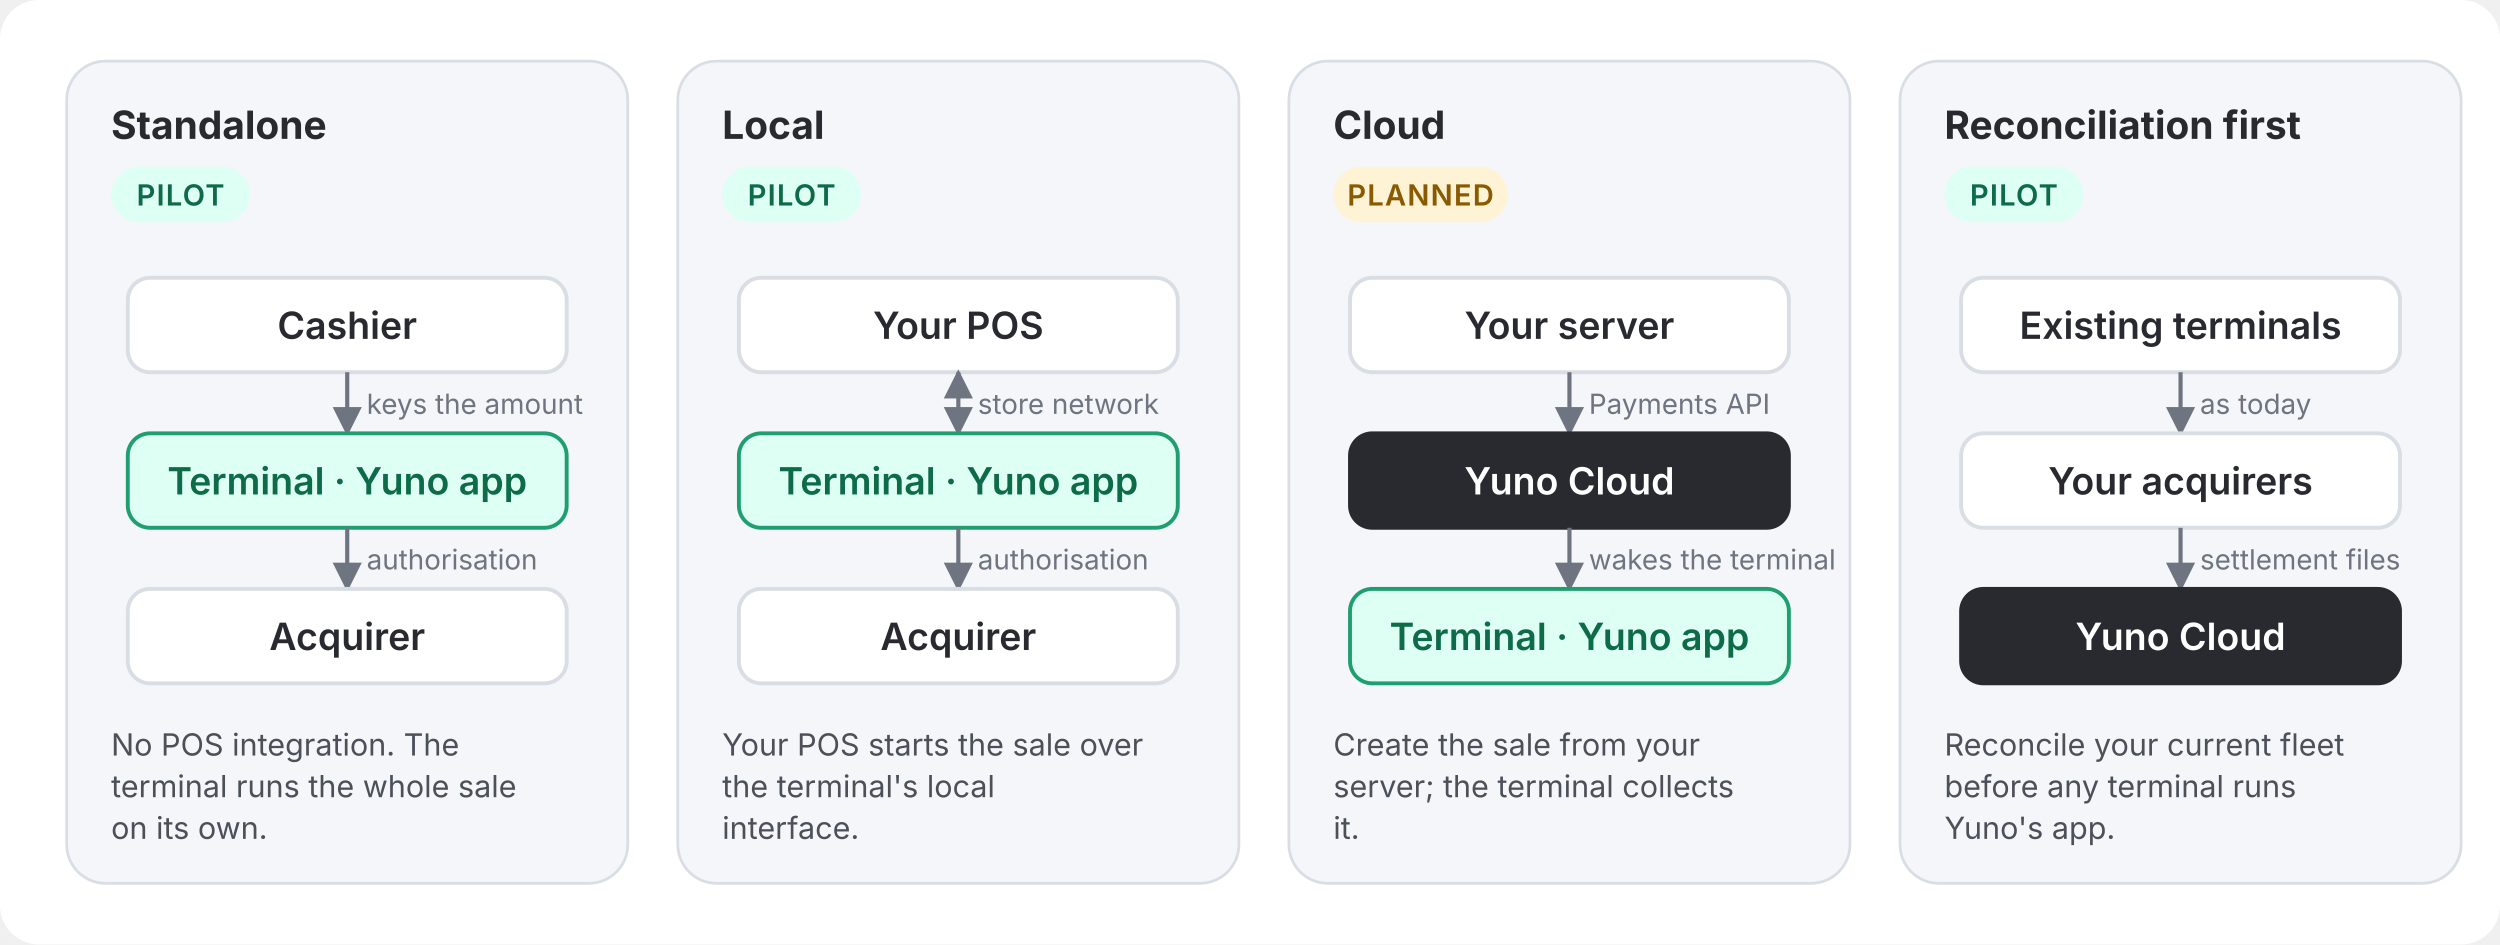
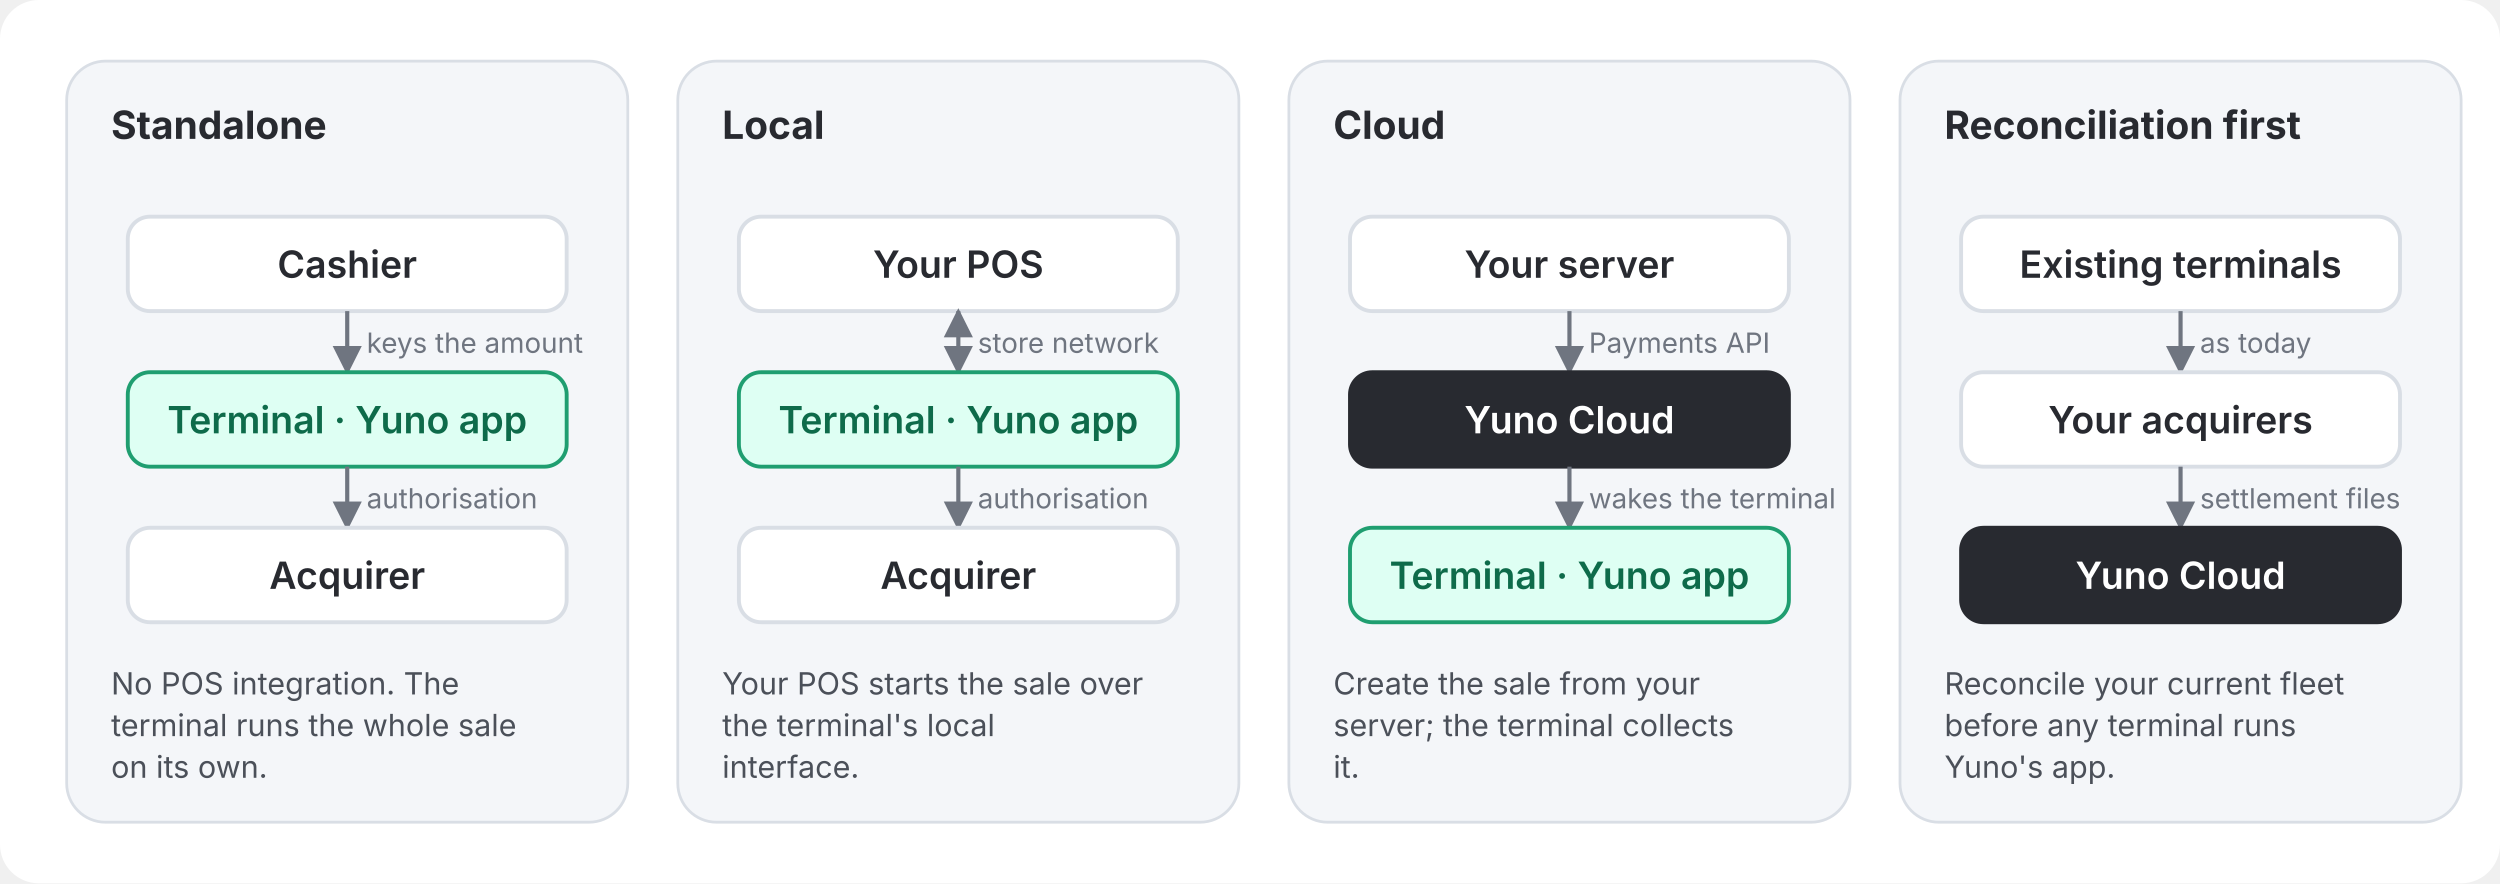
- <svg xmlns="http://www.w3.org/2000/svg" viewBox="0 0 900 340" width="900" height="340" role="img" aria-label="Integration types for in-person payments" font-family="Inter, 'Helvetica Neue', Arial, sans-serif">
+ <svg xmlns="http://www.w3.org/2000/svg" viewBox="0 0 900 318" width="900" height="318" role="img" aria-label="Integration types for in-person payments" font-family="Inter, 'Helvetica Neue', Arial, sans-serif">
  <defs>
    <marker id="a" viewBox="0 0 10 10" refX="9" refY="5" markerWidth="7" markerHeight="7" orient="auto-start-reverse">
      <path d="M0 0L10 5 0 10z" fill="#6F7580" />
    </marker>
    <marker id="ag" viewBox="0 0 10 10" refX="9" refY="5" markerWidth="7" markerHeight="7" orient="auto-start-reverse">
      <path d="M0 0L10 5 0 10z" fill="#1F9E70" />
    </marker>
    <marker id="ad" viewBox="0 0 10 10" refX="9" refY="5" markerWidth="7" markerHeight="7" orient="auto-start-reverse">
      <path d="M0 0L10 5 0 10z" fill="#282A30" />
    </marker>
  </defs>
-   <rect x="0" y="0" width="900" height="340" rx="14" fill="#FFFFFF" />
-   <rect x="24" y="22" width="202" height="296" rx="14" fill="#F4F6F9" stroke="#D9DEE5" />
+   <rect x="0" y="0" width="900" height="318" rx="14" fill="#FFFFFF" />
+   <rect x="24" y="22" width="202" height="274" rx="14" fill="#F4F6F9" stroke="#D9DEE5" />
  <text x="40" y="50" font-size="14" font-weight="700" fill="#282A30">Standalone</text>
-   <rect x="40" y="60" width="50.0" height="20" rx="10" fill="#DEFFF3" />
-   <text x="65.0" y="74" text-anchor="middle" font-size="10.5" font-weight="600" fill="#0E6B4A" letter-spacing=".04em">PILOT</text>
-   <rect x="46" y="100" width="158" height="34" rx="8" fill="#FFFFFF" stroke="#D9DEE5" stroke-width="1.4" />
-   <text x="125.0" y="122.0" text-anchor="middle" font-size="13.5" font-weight="600" fill="#282A30">Cashier</text>
-   <line x1="125.0" y1="134" x2="125.0" y2="156" stroke="#6F7580" stroke-width="1.5" marker-end="url(#a)" />
-   <text x="132.0" y="149" font-size="10" fill="#6F7580">keys the amount</text>
-   <rect x="46" y="156" width="158" height="34" rx="8" fill="#DEFFF3" stroke="#1F9E70" stroke-width="1.4" />
-   <text x="125.0" y="178.0" text-anchor="middle" font-size="13.5" font-weight="600" fill="#0E6B4A">Terminal · Yuno app</text>
-   <line x1="125.0" y1="190" x2="125.0" y2="212" stroke="#6F7580" stroke-width="1.5" marker-end="url(#a)" />
-   <text x="132.0" y="205" font-size="10" fill="#6F7580">authorisation</text>
-   <rect x="46" y="212" width="158" height="34" rx="8" fill="#FFFFFF" stroke="#D9DEE5" stroke-width="1.4" />
-   <text x="125.0" y="234.0" text-anchor="middle" font-size="13.5" font-weight="600" fill="#282A30">Acquirer</text>
-   <text x="40" y="272" font-size="11" fill="#4B5059">No POS integration. The</text>
-   <text x="40" y="287" font-size="11" fill="#4B5059">terminal runs the whole sale</text>
-   <text x="40" y="302" font-size="11" fill="#4B5059">on its own.</text>
-   <rect x="244" y="22" width="202" height="296" rx="14" fill="#F4F6F9" stroke="#D9DEE5" />
+   <rect x="46" y="78" width="158" height="34" rx="8" fill="#FFFFFF" stroke="#D9DEE5" stroke-width="1.4" />
+   <text x="125.0" y="100.0" text-anchor="middle" font-size="13.5" font-weight="600" fill="#282A30">Cashier</text>
+   <line x1="125.0" y1="112" x2="125.0" y2="134" stroke="#6F7580" stroke-width="1.5" marker-end="url(#a)" />
+   <text x="132.0" y="127" font-size="10" fill="#6F7580">keys the amount</text>
+   <rect x="46" y="134" width="158" height="34" rx="8" fill="#DEFFF3" stroke="#1F9E70" stroke-width="1.4" />
+   <text x="125.0" y="156.0" text-anchor="middle" font-size="13.5" font-weight="600" fill="#0E6B4A">Terminal · Yuno app</text>
+   <line x1="125.0" y1="168" x2="125.0" y2="190" stroke="#6F7580" stroke-width="1.5" marker-end="url(#a)" />
+   <text x="132.0" y="183" font-size="10" fill="#6F7580">authorisation</text>
+   <rect x="46" y="190" width="158" height="34" rx="8" fill="#FFFFFF" stroke="#D9DEE5" stroke-width="1.4" />
+   <text x="125.0" y="212.0" text-anchor="middle" font-size="13.5" font-weight="600" fill="#282A30">Acquirer</text>
+   <text x="40" y="250" font-size="11" fill="#4B5059">No POS integration. The</text>
+   <text x="40" y="265" font-size="11" fill="#4B5059">terminal runs the whole sale</text>
+   <text x="40" y="280" font-size="11" fill="#4B5059">on its own.</text>
+   <rect x="244" y="22" width="202" height="274" rx="14" fill="#F4F6F9" stroke="#D9DEE5" />
  <text x="260" y="50" font-size="14" font-weight="700" fill="#282A30">Local</text>
-   <rect x="260" y="60" width="50.0" height="20" rx="10" fill="#DEFFF3" />
-   <text x="285.0" y="74" text-anchor="middle" font-size="10.5" font-weight="600" fill="#0E6B4A" letter-spacing=".04em">PILOT</text>
-   <rect x="266" y="100" width="158" height="34" rx="8" fill="#FFFFFF" stroke="#D9DEE5" stroke-width="1.4" />
-   <text x="345.0" y="122.0" text-anchor="middle" font-size="13.5" font-weight="600" fill="#282A30">Your POS</text>
-   <line x1="345.0" y1="134" x2="345.0" y2="156" stroke="#6F7580" stroke-width="1.5" marker-end="url(#a)" marker-start="url(#a)" />
-   <text x="352.0" y="149" font-size="10" fill="#6F7580">store network</text>
-   <rect x="266" y="156" width="158" height="34" rx="8" fill="#DEFFF3" stroke="#1F9E70" stroke-width="1.4" />
-   <text x="345.0" y="178.0" text-anchor="middle" font-size="13.5" font-weight="600" fill="#0E6B4A">Terminal · Yuno app</text>
-   <line x1="345.0" y1="190" x2="345.0" y2="212" stroke="#6F7580" stroke-width="1.5" marker-end="url(#a)" />
-   <text x="352.0" y="205" font-size="10" fill="#6F7580">authorisation</text>
-   <rect x="266" y="212" width="158" height="34" rx="8" fill="#FFFFFF" stroke="#D9DEE5" stroke-width="1.4" />
-   <text x="345.0" y="234.0" text-anchor="middle" font-size="13.5" font-weight="600" fill="#282A30">Acquirer</text>
-   <text x="260" y="272" font-size="11" fill="#4B5059">Your POS starts the sale over</text>
-   <text x="260" y="287" font-size="11" fill="#4B5059">the terminal's local</text>
-   <text x="260" y="302" font-size="11" fill="#4B5059">interface.</text>
-   <rect x="464" y="22" width="202" height="296" rx="14" fill="#F4F6F9" stroke="#D9DEE5" />
+   <rect x="266" y="78" width="158" height="34" rx="8" fill="#FFFFFF" stroke="#D9DEE5" stroke-width="1.4" />
+   <text x="345.0" y="100.0" text-anchor="middle" font-size="13.5" font-weight="600" fill="#282A30">Your POS</text>
+   <line x1="345.0" y1="112" x2="345.0" y2="134" stroke="#6F7580" stroke-width="1.5" marker-end="url(#a)" marker-start="url(#a)" />
+   <text x="352.0" y="127" font-size="10" fill="#6F7580">store network</text>
+   <rect x="266" y="134" width="158" height="34" rx="8" fill="#DEFFF3" stroke="#1F9E70" stroke-width="1.4" />
+   <text x="345.0" y="156.0" text-anchor="middle" font-size="13.5" font-weight="600" fill="#0E6B4A">Terminal · Yuno app</text>
+   <line x1="345.0" y1="168" x2="345.0" y2="190" stroke="#6F7580" stroke-width="1.5" marker-end="url(#a)" />
+   <text x="352.0" y="183" font-size="10" fill="#6F7580">authorisation</text>
+   <rect x="266" y="190" width="158" height="34" rx="8" fill="#FFFFFF" stroke="#D9DEE5" stroke-width="1.4" />
+   <text x="345.0" y="212.0" text-anchor="middle" font-size="13.5" font-weight="600" fill="#282A30">Acquirer</text>
+   <text x="260" y="250" font-size="11" fill="#4B5059">Your POS starts the sale over</text>
+   <text x="260" y="265" font-size="11" fill="#4B5059">the terminal's local</text>
+   <text x="260" y="280" font-size="11" fill="#4B5059">interface.</text>
+   <rect x="464" y="22" width="202" height="274" rx="14" fill="#F4F6F9" stroke="#D9DEE5" />
  <text x="480" y="50" font-size="14" font-weight="700" fill="#282A30">Cloud</text>
-   <rect x="480" y="60" width="62.8" height="20" rx="10" fill="#FFF3D6" />
-   <text x="511.4" y="74" text-anchor="middle" font-size="10.5" font-weight="600" fill="#8A5A00" letter-spacing=".04em">PLANNED</text>
-   <rect x="486" y="100" width="158" height="34" rx="8" fill="#FFFFFF" stroke="#D9DEE5" stroke-width="1.4" />
-   <text x="565.0" y="122.0" text-anchor="middle" font-size="13.5" font-weight="600" fill="#282A30">Your server</text>
-   <line x1="565.0" y1="134" x2="565.0" y2="156" stroke="#6F7580" stroke-width="1.5" marker-end="url(#a)" />
-   <text x="572.0" y="149" font-size="10" fill="#6F7580">Payments API</text>
-   <rect x="486" y="156" width="158" height="34" rx="8" fill="#282A30" stroke="#282A30" stroke-width="1.4" />
-   <text x="565.0" y="178.0" text-anchor="middle" font-size="13.5" font-weight="600" fill="#FFFFFF">Yuno Cloud</text>
-   <line x1="565.0" y1="190" x2="565.0" y2="212" stroke="#6F7580" stroke-width="1.5" marker-end="url(#a)" />
-   <text x="572.0" y="205" font-size="10" fill="#6F7580">wakes the terminal</text>
-   <rect x="486" y="212" width="158" height="34" rx="8" fill="#DEFFF3" stroke="#1F9E70" stroke-width="1.4" />
-   <text x="565.0" y="234.0" text-anchor="middle" font-size="13.5" font-weight="600" fill="#0E6B4A">Terminal · Yuno app</text>
-   <text x="480" y="272" font-size="11" fill="#4B5059">Create the sale from your</text>
-   <text x="480" y="287" font-size="11" fill="#4B5059">server; the terminal collects</text>
-   <text x="480" y="302" font-size="11" fill="#4B5059">it.</text>
-   <rect x="684" y="22" width="202" height="296" rx="14" fill="#F4F6F9" stroke="#D9DEE5" />
+   <rect x="486" y="78" width="158" height="34" rx="8" fill="#FFFFFF" stroke="#D9DEE5" stroke-width="1.4" />
+   <text x="565.0" y="100.0" text-anchor="middle" font-size="13.5" font-weight="600" fill="#282A30">Your server</text>
+   <line x1="565.0" y1="112" x2="565.0" y2="134" stroke="#6F7580" stroke-width="1.5" marker-end="url(#a)" />
+   <text x="572.0" y="127" font-size="10" fill="#6F7580">Payments API</text>
+   <rect x="486" y="134" width="158" height="34" rx="8" fill="#282A30" stroke="#282A30" stroke-width="1.4" />
+   <text x="565.0" y="156.0" text-anchor="middle" font-size="13.5" font-weight="600" fill="#FFFFFF">Yuno Cloud</text>
+   <line x1="565.0" y1="168" x2="565.0" y2="190" stroke="#6F7580" stroke-width="1.5" marker-end="url(#a)" />
+   <text x="572.0" y="183" font-size="10" fill="#6F7580">wakes the terminal</text>
+   <rect x="486" y="190" width="158" height="34" rx="8" fill="#DEFFF3" stroke="#1F9E70" stroke-width="1.4" />
+   <text x="565.0" y="212.0" text-anchor="middle" font-size="13.5" font-weight="600" fill="#0E6B4A">Terminal · Yuno app</text>
+   <text x="480" y="250" font-size="11" fill="#4B5059">Create the sale from your</text>
+   <text x="480" y="265" font-size="11" fill="#4B5059">server; the terminal collects</text>
+   <text x="480" y="280" font-size="11" fill="#4B5059">it.</text>
+   <rect x="684" y="22" width="202" height="274" rx="14" fill="#F4F6F9" stroke="#D9DEE5" />
  <text x="700" y="50" font-size="14" font-weight="700" fill="#282A30">Reconciliation first</text>
-   <rect x="700" y="60" width="50.0" height="20" rx="10" fill="#DEFFF3" />
-   <text x="725.0" y="74" text-anchor="middle" font-size="10.5" font-weight="600" fill="#0E6B4A" letter-spacing=".04em">PILOT</text>
-   <rect x="706" y="100" width="158" height="34" rx="8" fill="#FFFFFF" stroke="#D9DEE5" stroke-width="1.4" />
-   <text x="785.0" y="122.0" text-anchor="middle" font-size="13.5" font-weight="600" fill="#282A30">Existing terminals</text>
-   <line x1="785.0" y1="134" x2="785.0" y2="156" stroke="#6F7580" stroke-width="1.5" marker-end="url(#a)" />
-   <text x="792.0" y="149" font-size="10" fill="#6F7580">as today</text>
-   <rect x="706" y="156" width="158" height="34" rx="8" fill="#FFFFFF" stroke="#D9DEE5" stroke-width="1.4" />
-   <text x="785.0" y="178.0" text-anchor="middle" font-size="13.5" font-weight="600" fill="#282A30">Your acquirers</text>
-   <line x1="785.0" y1="190" x2="785.0" y2="212" stroke="#6F7580" stroke-width="1.5" marker-end="url(#a)" />
-   <text x="792.0" y="205" font-size="10" fill="#6F7580">settlement files</text>
-   <rect x="706" y="212" width="158" height="34" rx="8" fill="#282A30" stroke="#282A30" stroke-width="1.4" />
-   <text x="785.0" y="234.0" text-anchor="middle" font-size="13.5" font-weight="600" fill="#FFFFFF">Yuno Cloud</text>
-   <text x="700" y="272" font-size="11" fill="#4B5059">Reconcile your current fleet</text>
-   <text x="700" y="287" font-size="11" fill="#4B5059">before any terminal runs</text>
-   <text x="700" y="302" font-size="11" fill="#4B5059">Yuno's app.</text>
+   <rect x="706" y="78" width="158" height="34" rx="8" fill="#FFFFFF" stroke="#D9DEE5" stroke-width="1.4" />
+   <text x="785.0" y="100.0" text-anchor="middle" font-size="13.5" font-weight="600" fill="#282A30">Existing terminals</text>
+   <line x1="785.0" y1="112" x2="785.0" y2="134" stroke="#6F7580" stroke-width="1.5" marker-end="url(#a)" />
+   <text x="792.0" y="127" font-size="10" fill="#6F7580">as today</text>
+   <rect x="706" y="134" width="158" height="34" rx="8" fill="#FFFFFF" stroke="#D9DEE5" stroke-width="1.4" />
+   <text x="785.0" y="156.0" text-anchor="middle" font-size="13.5" font-weight="600" fill="#282A30">Your acquirers</text>
+   <line x1="785.0" y1="168" x2="785.0" y2="190" stroke="#6F7580" stroke-width="1.5" marker-end="url(#a)" />
+   <text x="792.0" y="183" font-size="10" fill="#6F7580">settlement files</text>
+   <rect x="706" y="190" width="158" height="34" rx="8" fill="#282A30" stroke="#282A30" stroke-width="1.4" />
+   <text x="785.0" y="212.0" text-anchor="middle" font-size="13.5" font-weight="600" fill="#FFFFFF">Yuno Cloud</text>
+   <text x="700" y="250" font-size="11" fill="#4B5059">Reconcile your current fleet</text>
+   <text x="700" y="265" font-size="11" fill="#4B5059">before any terminal runs</text>
+   <text x="700" y="280" font-size="11" fill="#4B5059">Yuno's app.</text>
</svg>
